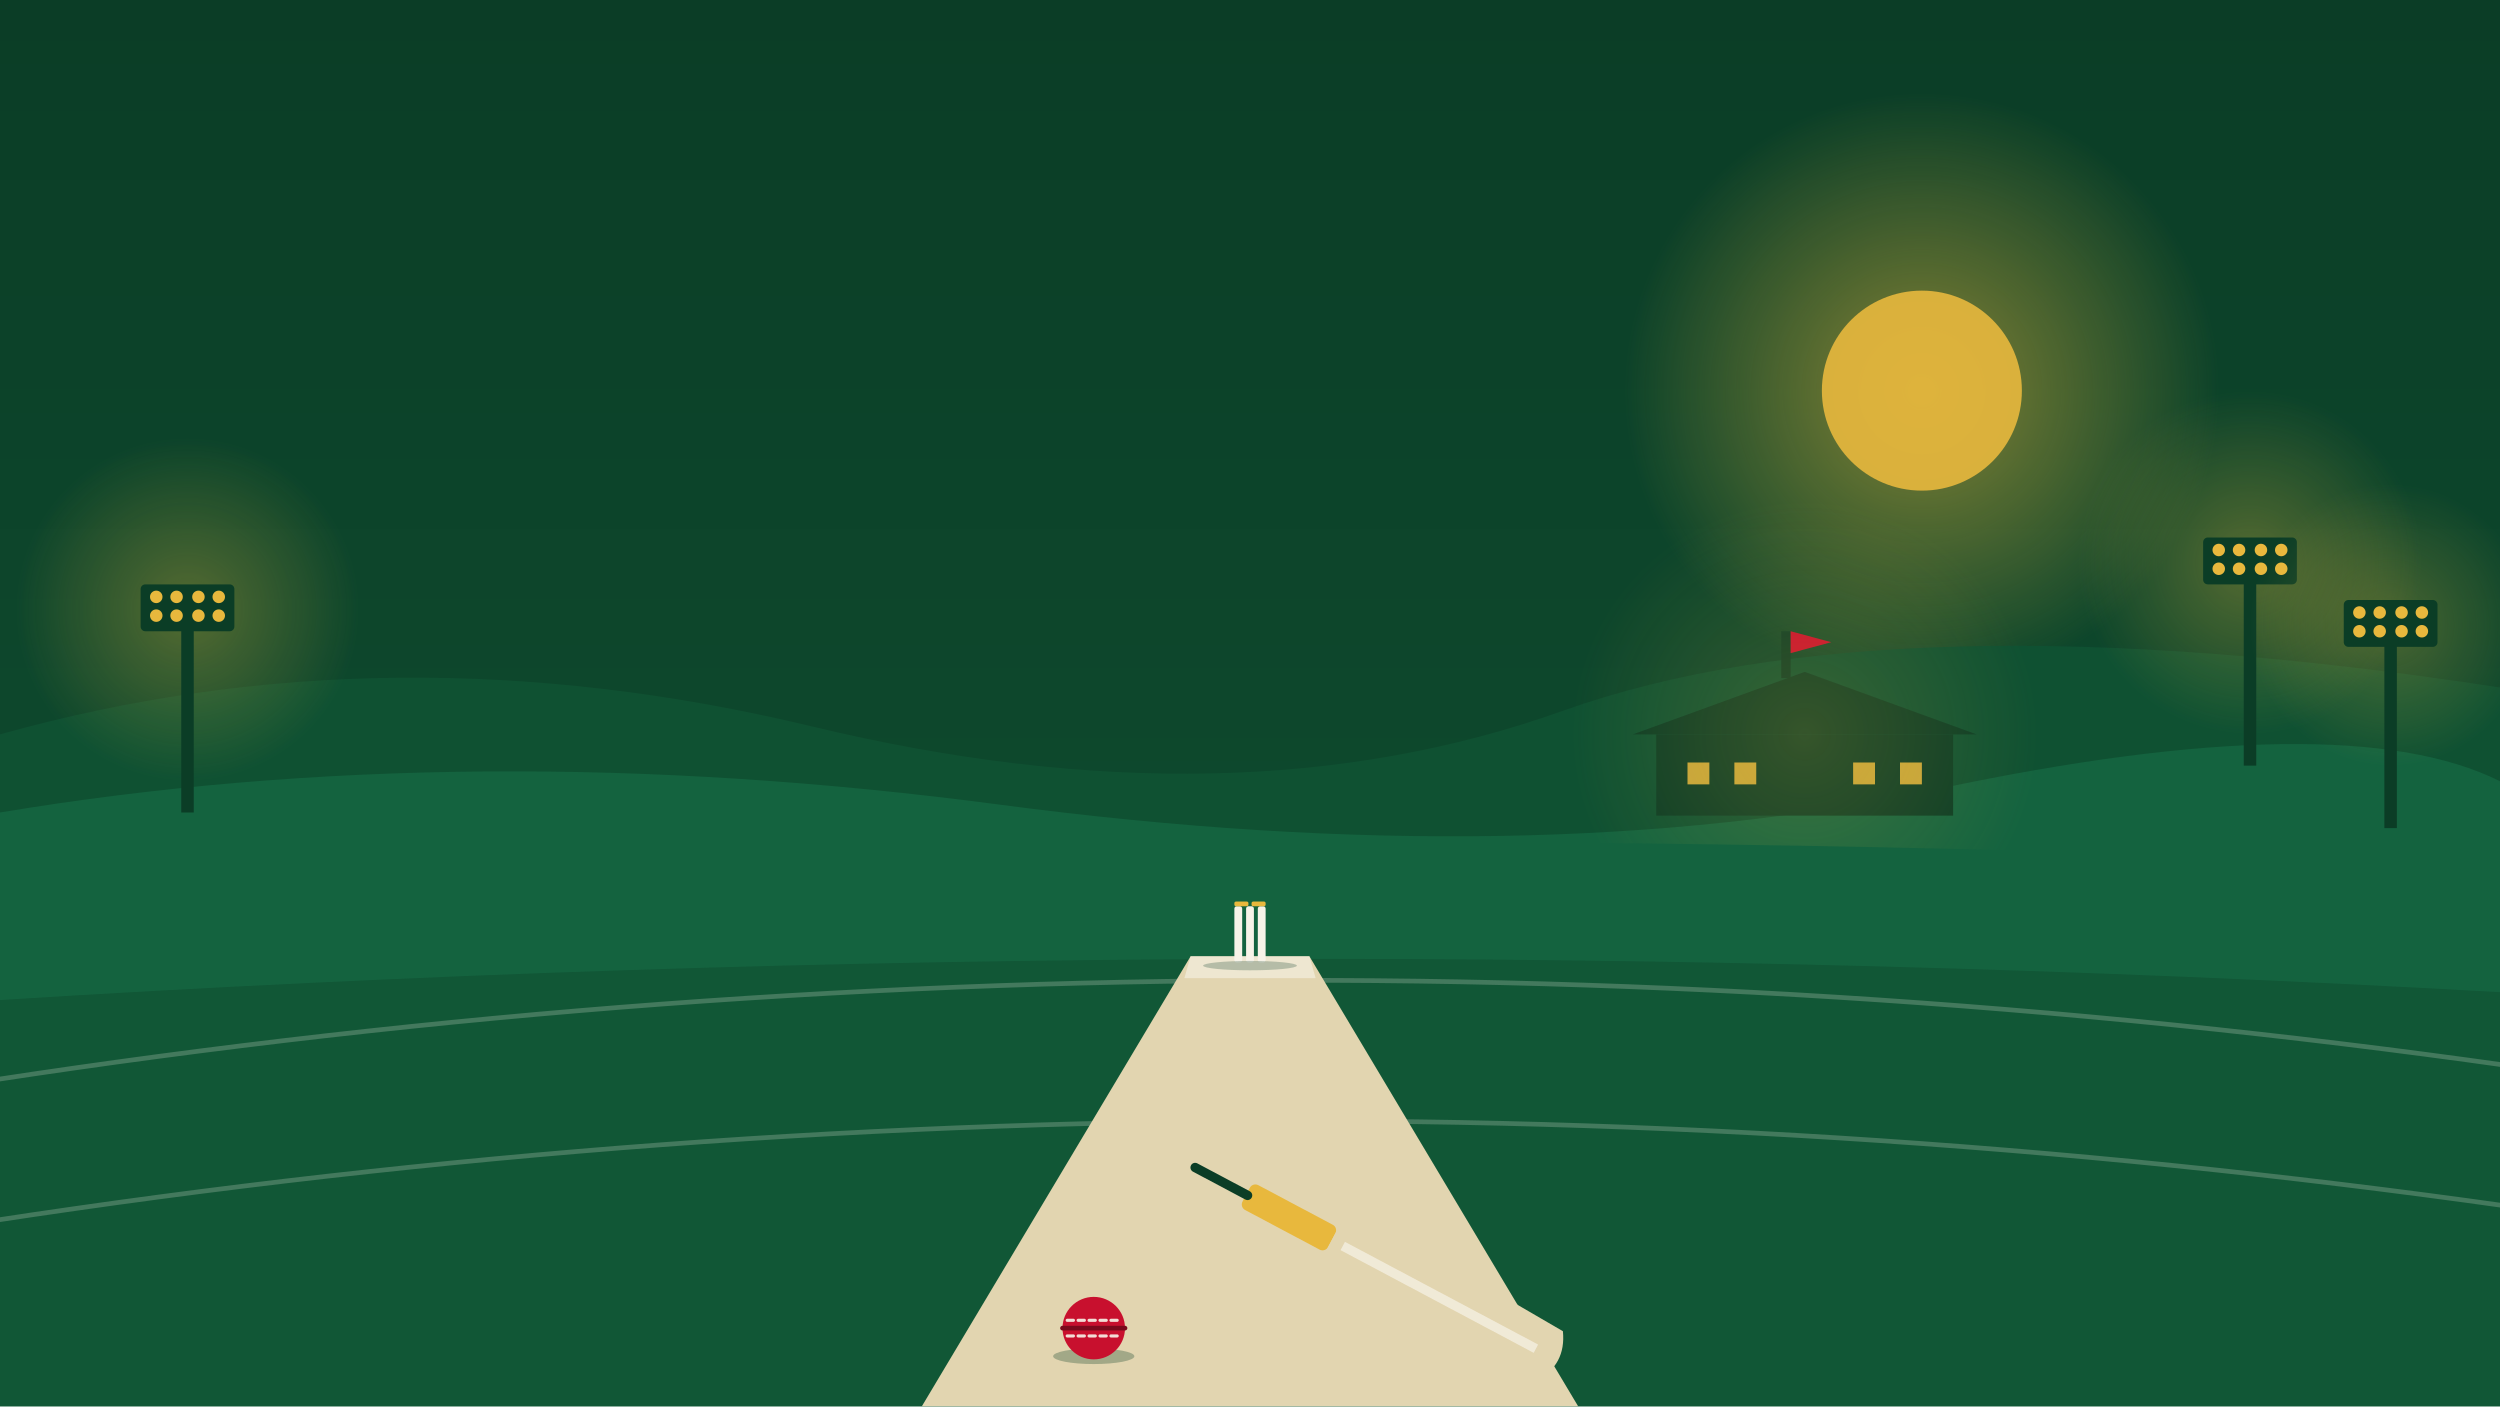
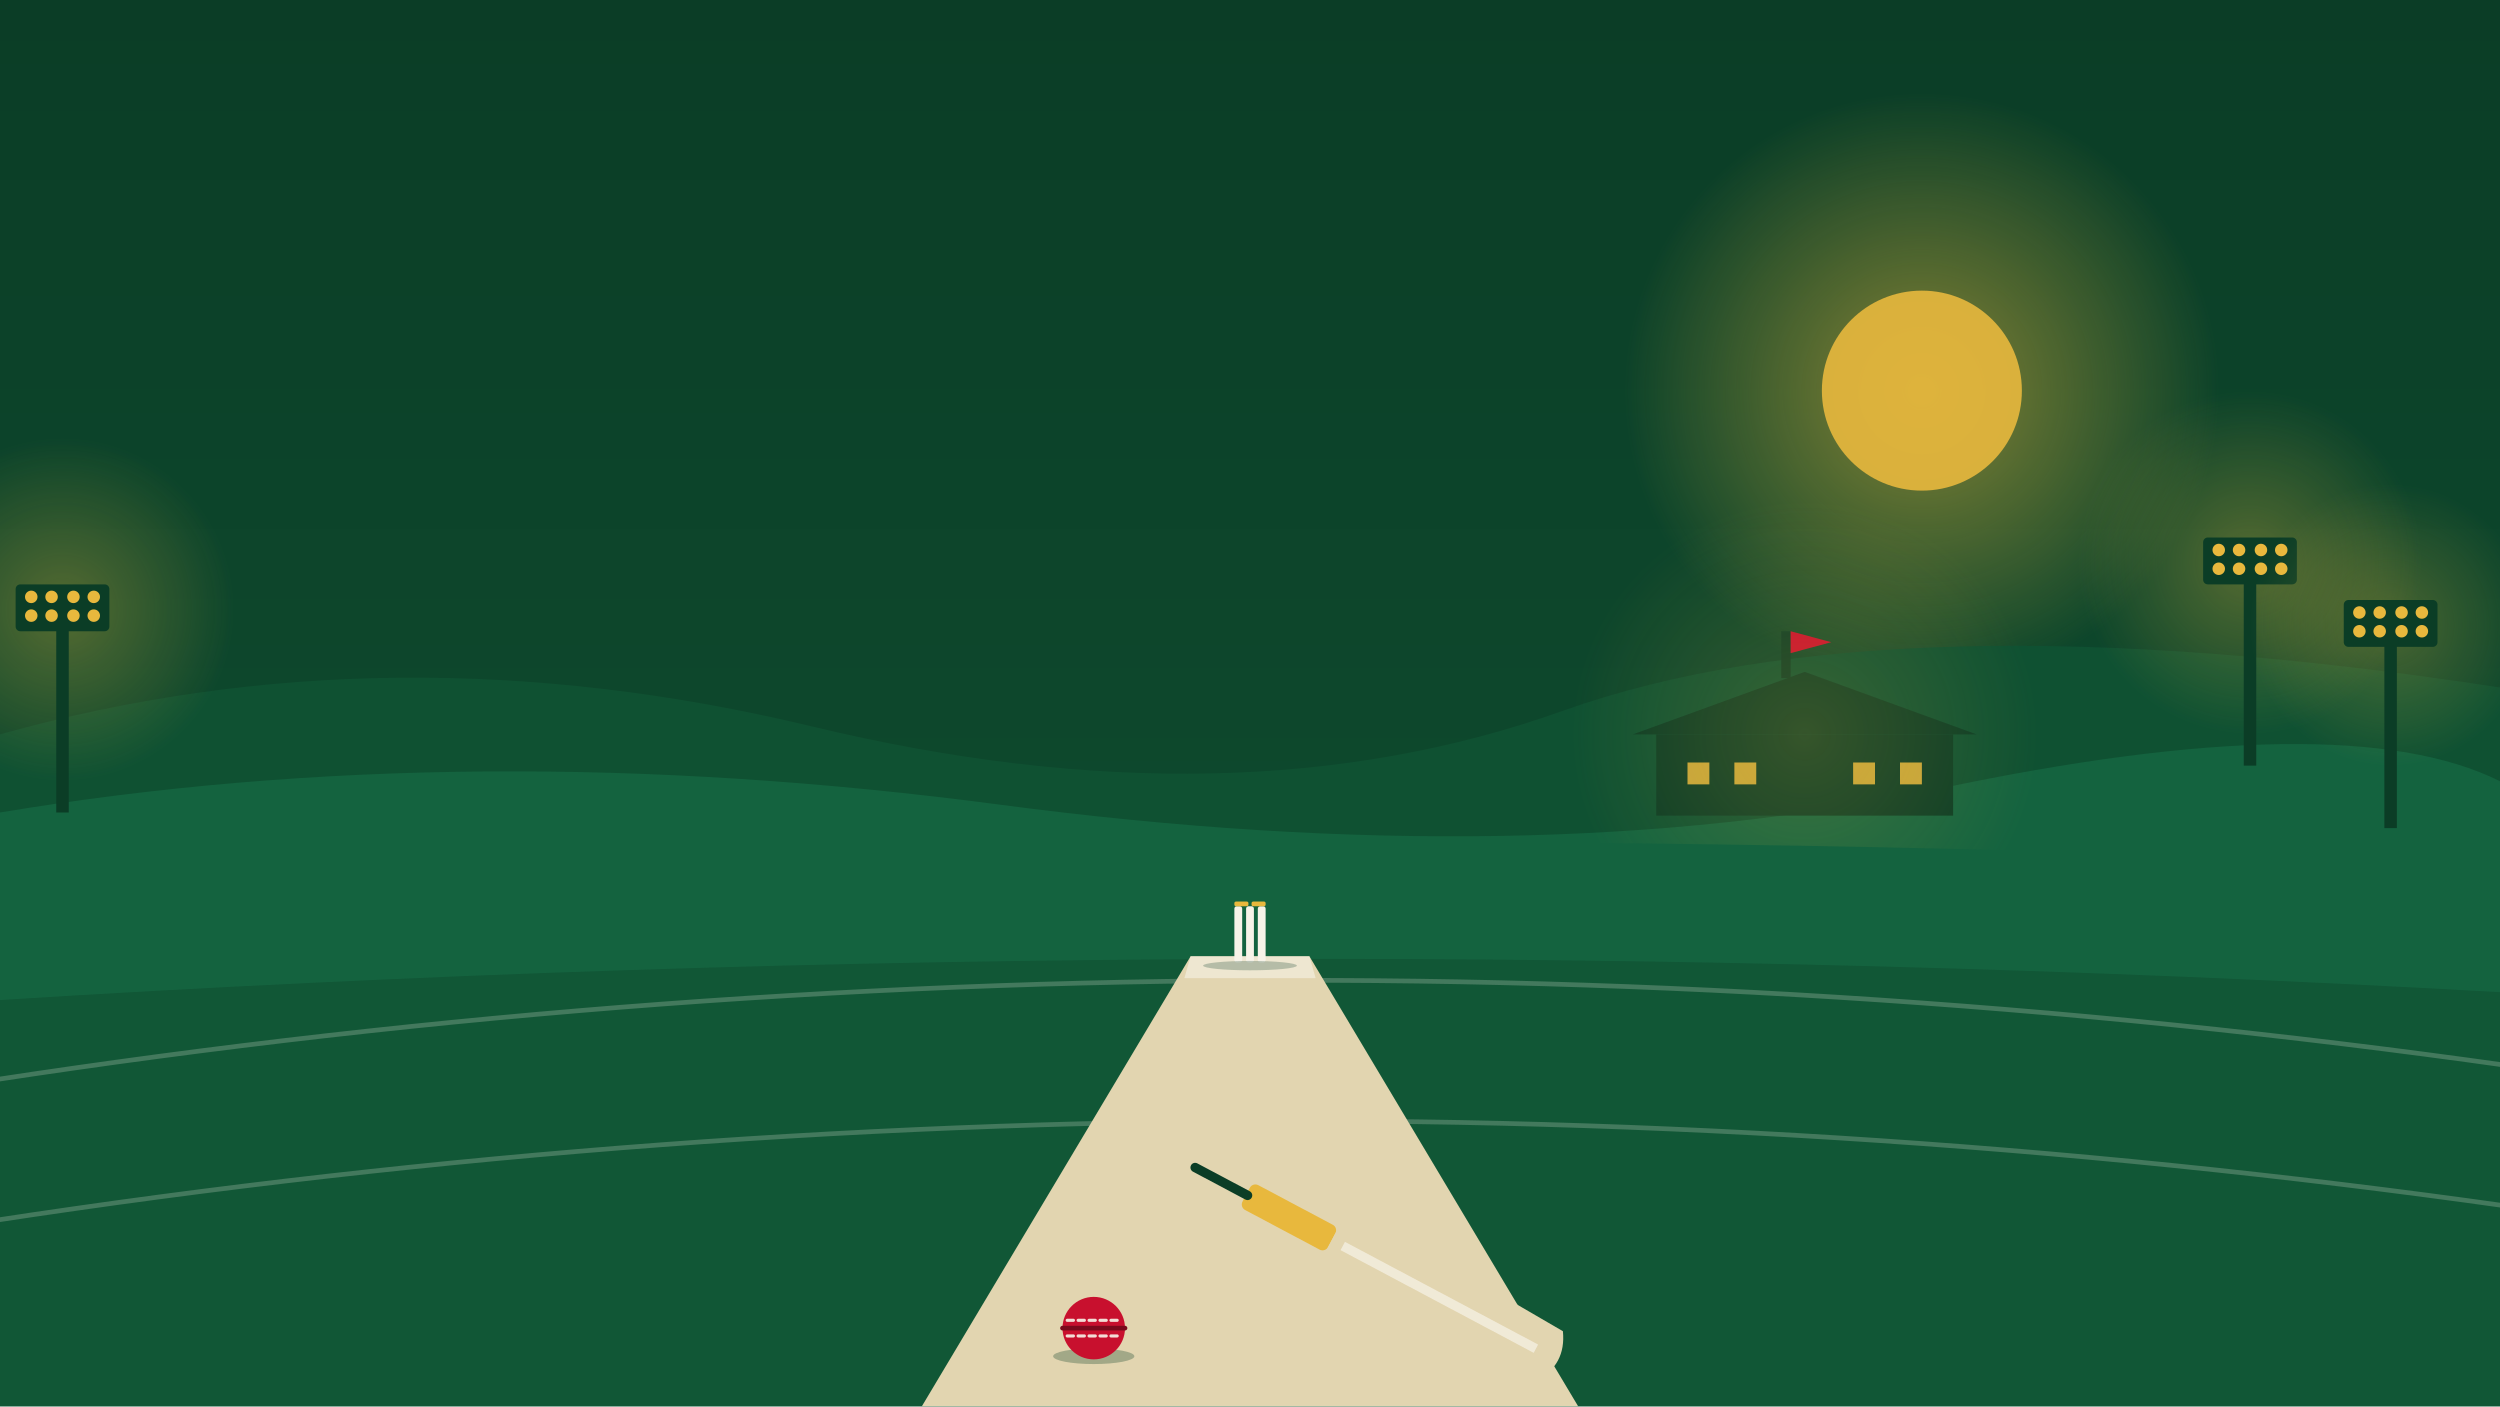
<svg xmlns="http://www.w3.org/2000/svg" viewBox="0 0 1600 900" preserveAspectRatio="xMidYMax slice" role="presentation" aria-hidden="true">
  <defs>
    <linearGradient id="sky" x1="0" y1="0" x2="0" y2="1">
      <stop offset="0" stop-color="#0B3D26" />
      <stop offset="1" stop-color="#0F5132" />
    </linearGradient>
    <radialGradient id="glow">
      <stop offset="0" stop-color="#E8B83D" stop-opacity="0.55" />
      <stop offset="1" stop-color="#E8B83D" stop-opacity="0" />
    </radialGradient>
    <g id="pylon">
      <rect x="-4" y="0" width="8" height="120" fill="#0B3D26" />
      <rect x="-30" y="-26" width="60" height="30" rx="3" fill="#0B3D26" />
      <g fill="#E8B83D">
        <circle cx="-20" cy="-18" r="4" />
        <circle cx="-7" cy="-18" r="4" />
        <circle cx="7" cy="-18" r="4" />
        <circle cx="20" cy="-18" r="4" />
        <circle cx="-20" cy="-6" r="4" />
        <circle cx="-7" cy="-6" r="4" />
        <circle cx="7" cy="-6" r="4" />
        <circle cx="20" cy="-6" r="4" />
      </g>
    </g>
  </defs>
  <rect width="1600" height="900" fill="url(#sky)" />
  <circle cx="1230" cy="250" r="190" fill="url(#glow)" />
  <circle cx="1230" cy="250" r="64" fill="#E8B83D" opacity="0.9" />
  <path d="M0 470 Q250 400 520 465 T1000 455 T1600 440 V620 H0z" fill="#0F5132" />
  <path d="M0 520 Q300 470 640 515 T1240 505 T1600 500 V640 H0z" fill="#14633F" />
  <g fill="#0B3D26">
    <rect x="1060" y="470" width="190" height="52" />
    <path d="M1045 470 L1155 430 L1265 470z" />
    <rect x="1140" y="404" width="6" height="30" />
    <path d="M1146 404 L1172 411 L1146 418z" fill="#C8102E" />
  </g>
  <g fill="#E8B83D" opacity="0.85">
    <rect x="1080" y="488" width="14" height="14" />
    <rect x="1110" y="488" width="14" height="14" />
    <rect x="1186" y="488" width="14" height="14" />
    <rect x="1216" y="488" width="14" height="14" />
  </g>
  <circle cx="1155" cy="470" r="150" fill="url(#glow)" opacity="0.35" />
  <g>
-     <circle cx="120" cy="390" r="110" fill="url(#glow)" opacity="0.6" />
-     <use href="#pylon" x="120" y="400" />
+     <circle cx="40" cy="390" r="110" fill="url(#glow)" opacity="0.6" />
+     <use href="#pylon" x="40" y="400" />
    <circle cx="1440" cy="360" r="110" fill="url(#glow)" opacity="0.6" />
    <use href="#pylon" x="1440" y="370" />
    <circle cx="1530" cy="400" r="90" fill="url(#glow)" opacity="0.5" />
    <use href="#pylon" x="1530" y="410" />
  </g>
  <path d="M0 560 Q800 520 1600 555 V900 H0z" fill="#14633F" />
  <path d="M0 640 Q800 590 1600 635 V900 H0z" fill="#0F5132" opacity="0.7" />
  <g fill="none" stroke="#F7F3E8" stroke-opacity="0.22" stroke-width="3">
    <path d="M-60 700 Q800 560 1660 690" />
    <path d="M-60 790 Q800 650 1660 780" />
  </g>
  <path d="M762 612 H838 L1010 900 H590z" fill="#E2D5B0" />
  <path d="M762 612 H838 L842 626 H758z" fill="#F7F3E8" opacity="0.6" />
  <g fill="#F7F3E8">
    <rect x="790" y="580" width="5" height="36" rx="1.5" />
    <rect x="797.5" y="580" width="5" height="36" rx="1.5" />
    <rect x="805" y="580" width="5" height="36" rx="1.5" />
  </g>
  <g fill="#E8B83D">
    <rect x="790" y="577" width="9" height="3" rx="1" />
    <rect x="801" y="577" width="9" height="3" rx="1" />
  </g>
  <ellipse cx="800" cy="618" rx="30" ry="3" fill="#0B3D26" opacity="0.25" />
  <g transform="translate(930 835) rotate(-62)">
    <rect x="-9" y="-150" width="18" height="62" rx="4" fill="#E8B83D" />
    <rect x="-3" y="-190" width="6" height="44" rx="3" fill="#0B3D26" />
    <path d="M-24 -88 H24 L18 70 Q0 82 -18 70z" fill="#E2D5B0" />
    <rect x="-3" y="-80" width="6" height="140" fill="#F7F3E8" opacity="0.7" />
  </g>
  <ellipse cx="700" cy="868" rx="26" ry="5" fill="#0B3D26" opacity="0.3" />
  <circle cx="700" cy="850" r="20" fill="#C8102E" />
  <path d="M680 850 H720" fill="none" stroke="#7a0a1c" stroke-width="3" stroke-linecap="round" />
  <path d="M683 845 H717 M683 855 H717" fill="none" stroke="#F7F3E8" stroke-width="2" stroke-linecap="round" stroke-dasharray="4 3" opacity="0.9" />
</svg>
